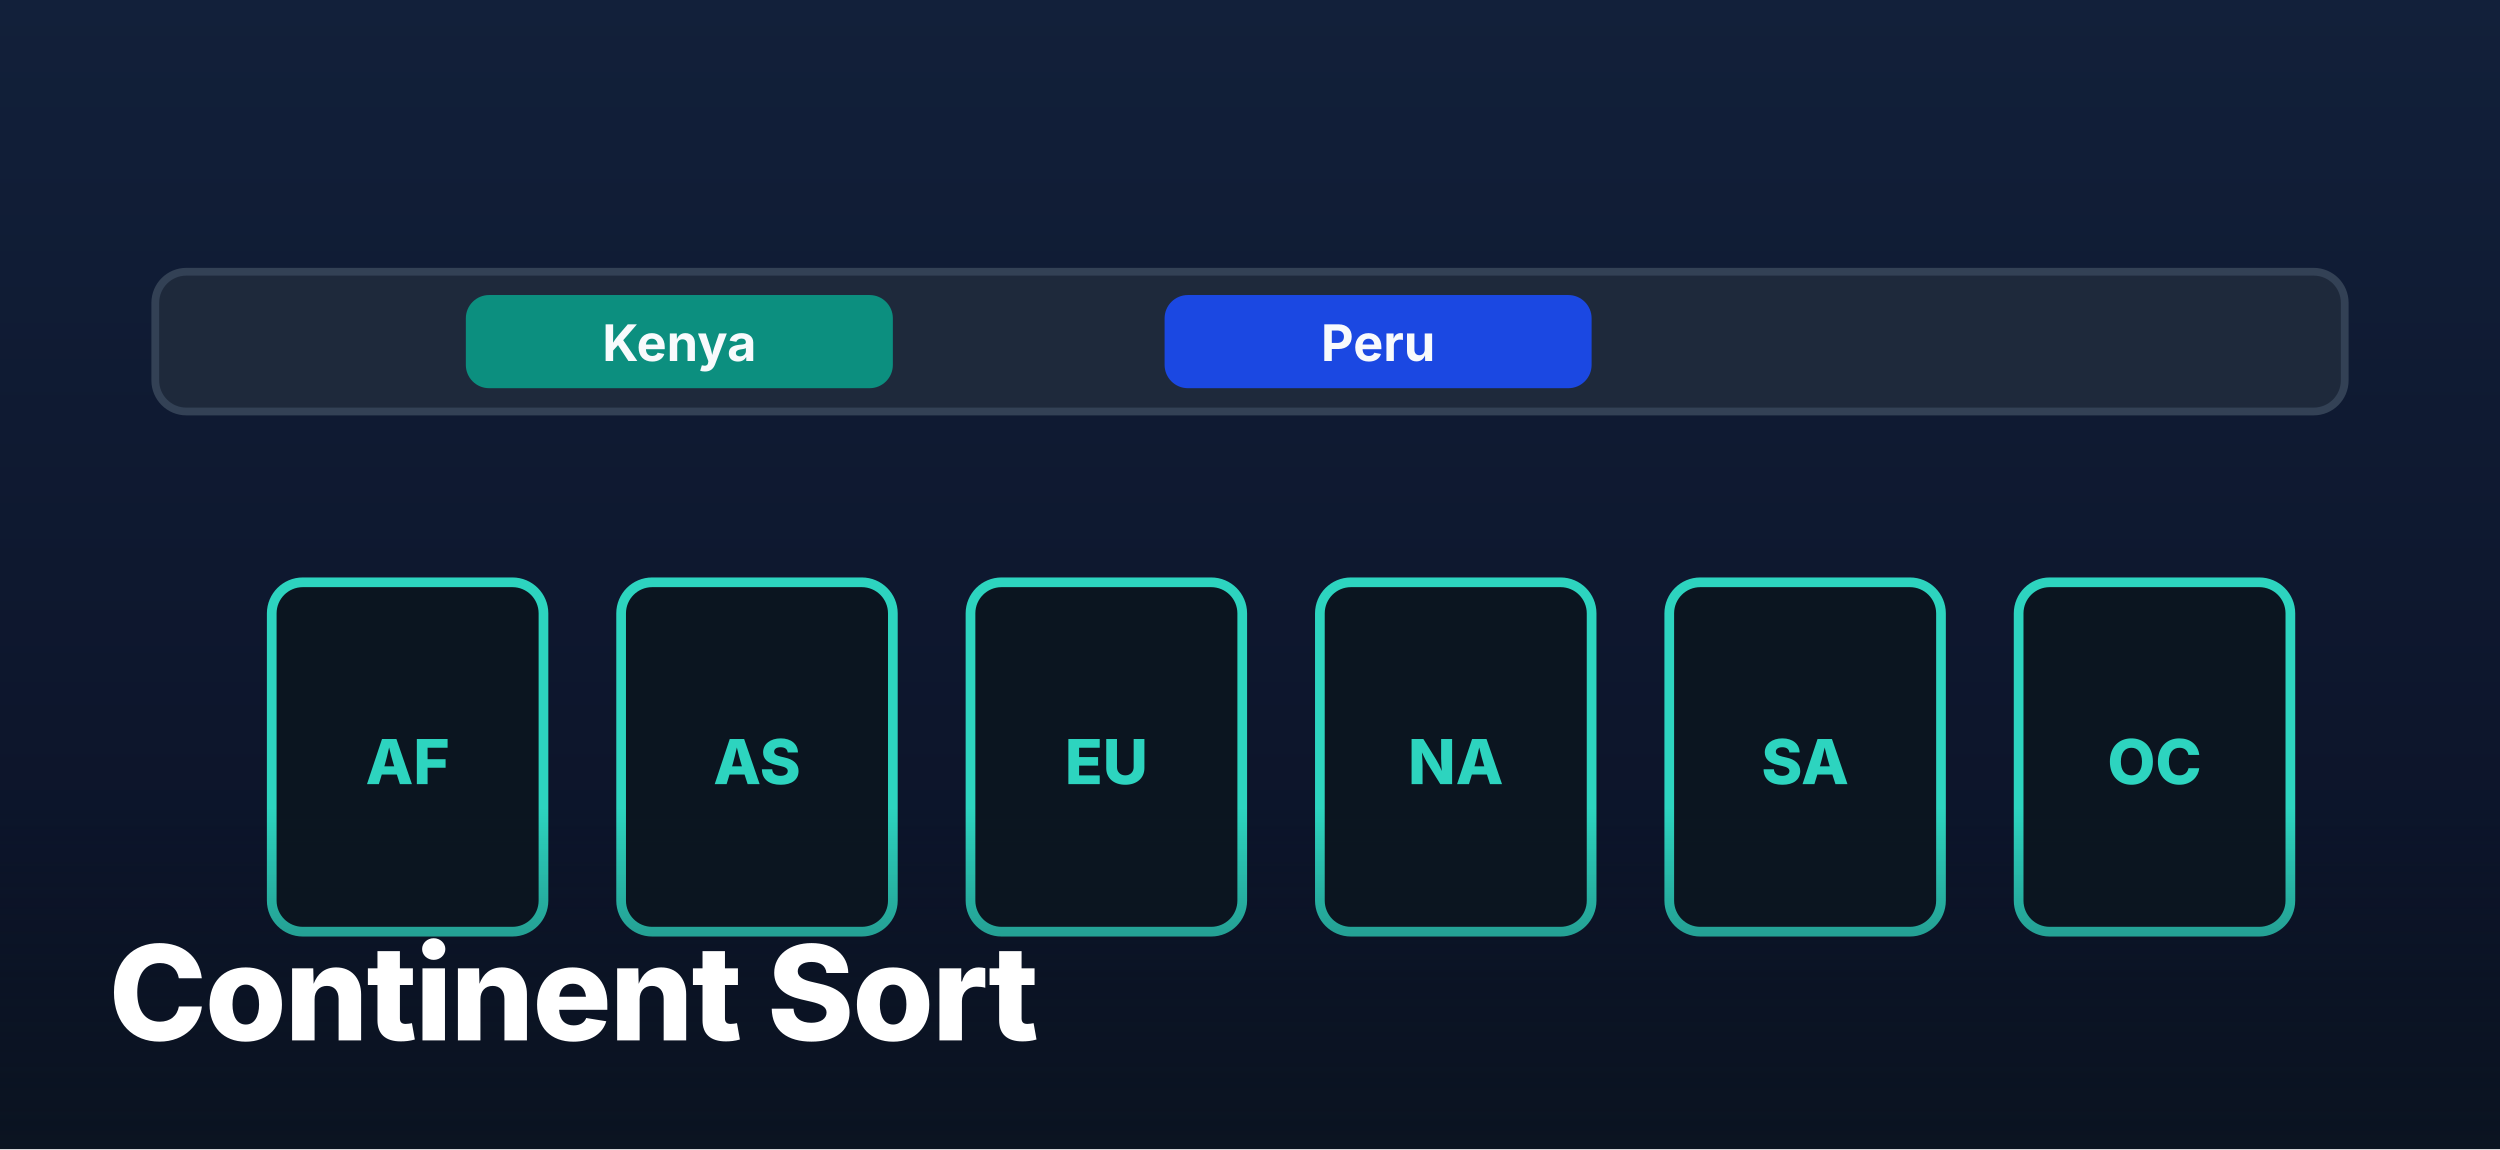
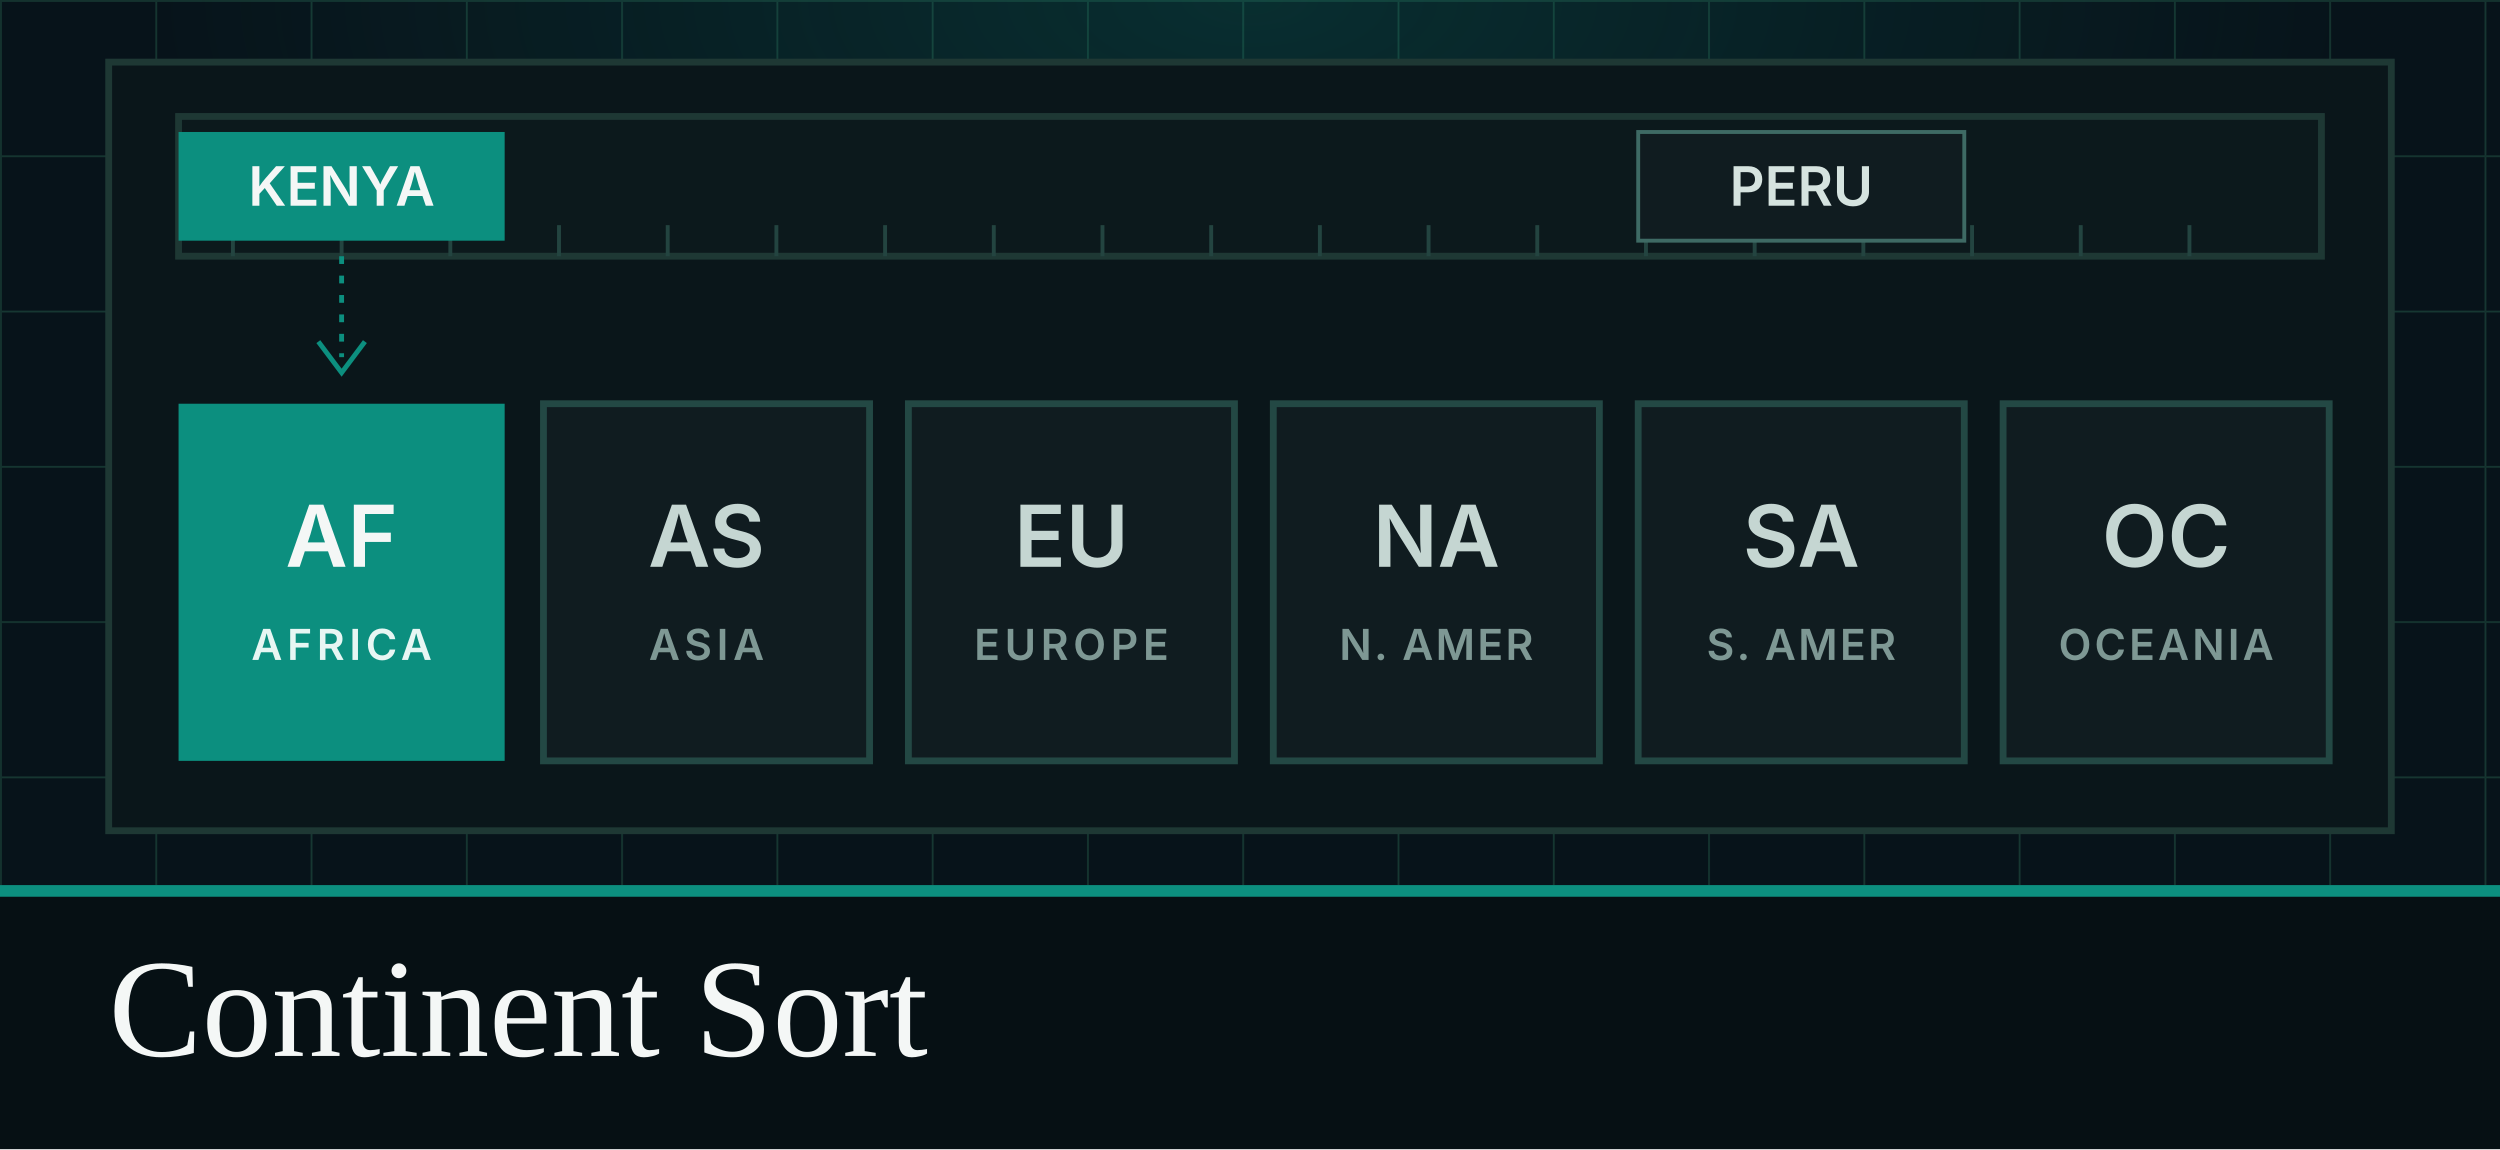
<svg xmlns="http://www.w3.org/2000/svg" viewBox="0 0 644 296" width="644" height="296" role="img" aria-label="Continent Sort">
  <defs>
-     <linearGradient id="bg" x1="0" y1="0" x2="0" y2="1">
-       <stop offset="0%" stop-color="#12203A" />
-       <stop offset="100%" stop-color="#0A1024" />
-     </linearGradient>
+     <radialGradient id="wash" cx="50%" cy="0%" r="68%">
+       <stop offset="0%" stop-color="#0C8F7F" stop-opacity="0.22" />
+       <stop offset="64%" stop-color="#0C8F7F" stop-opacity="0" />
+     </radialGradient>
+     <pattern id="grat" width="40" height="40" patternUnits="userSpaceOnUse">
+       <path d="M40 0 H0 V40" fill="none" stroke="#14322E" stroke-width="1" />
+     </pattern>
  </defs>
-   <rect width="644" height="296" fill="url(#bg)" />
-   <rect x="40" y="70" width="564" height="36" rx="8" fill="#1E293B" stroke="#334155" stroke-width="2" />
-   <rect x="120" y="76" width="110" height="24" rx="6" fill="#0C8F7F" />
-   <text x="175" y="93" text-anchor="middle" font-family="system-ui,-apple-system,Segoe UI,sans-serif" font-size="13" font-weight="700" fill="#F8FAFC">Kenya</text>
-   <rect x="300" y="76" width="110" height="24" rx="6" fill="#1B4DFF" opacity=".85" />
-   <text x="355" y="93" text-anchor="middle" font-family="system-ui,-apple-system,Segoe UI,sans-serif" font-size="13" font-weight="700" fill="#F8FAFC">Peru</text>
-   <g transform="translate(70,150)">
-     <rect width="70" height="90" rx="8" fill="#0B1520" stroke="#2DD4BF" stroke-width="2.5" />
-     <text x="35" y="52" text-anchor="middle" font-family="system-ui,-apple-system,Segoe UI,sans-serif" font-size="16" font-weight="800" fill="#2DD4BF">AF</text>
+   <rect width="644" height="296" fill="#07131A" />
+   <rect width="644" height="228" fill="url(#grat)" />
+   <rect width="644" height="296" fill="url(#wash)" />
+   <rect x="28" y="16" width="588" height="198" fill="#0A161A" stroke="#1E3834" stroke-width="1.75" />
+   <rect x="46" y="30" width="552" height="36" fill="#0C191C" stroke="#1E3834" stroke-width="1.75" />
+   <g stroke="#234440" stroke-width="1">
+     <path d="M60 66 V58 M88 66 V58 M116 66 V58 M144 66 V58 M172 66 V58 M200 66 V58 M228 66 V58 M256 66 V58 M284 66 V58 M312 66 V58 M340 66 V58 M368 66 V58 M396 66 V58 M424 66 V58 M452 66 V58 M480 66 V58 M508 66 V58 M536 66 V58 M564 66 V58" />
  </g>
-   <g transform="translate(160,150)">
-     <rect width="70" height="90" rx="8" fill="#0B1520" stroke="#2DD4BF" stroke-width="2.5" />
-     <text x="35" y="52" text-anchor="middle" font-family="system-ui,-apple-system,Segoe UI,sans-serif" font-size="16" font-weight="800" fill="#2DD4BF">AS</text>
+   <rect x="46" y="34" width="84" height="28" fill="#0C8F7F" />
+   <text x="88" y="53" text-anchor="middle" font-family="Inter, system-ui, -apple-system, 'Segoe UI', sans-serif" font-size="14" font-weight="600" fill="#F4F7F6">KENYA</text>
+   <rect x="422" y="34" width="84" height="28" fill="#101C20" stroke="#3E6A64" />
+   <text x="464" y="53" text-anchor="middle" font-family="Inter, system-ui, -apple-system, 'Segoe UI', sans-serif" font-size="14" font-weight="600" fill="#D5E3DF">PERU</text>
+   <line x1="88" y1="66" x2="88" y2="92" stroke="#0C8F7F" stroke-width="1.25" stroke-dasharray="2 3" />
+   <path d="M82 88 L88 96 L94 88" fill="none" stroke="#0C8F7F" stroke-width="1.25" />
+   <g font-family="Inter, system-ui, -apple-system, 'Segoe UI', sans-serif" text-anchor="middle">
+     <rect x="46" y="104" width="84" height="92" fill="#0C8F7F" />
+     <text x="88" y="146" font-size="22" font-weight="600" fill="#F4F7F6">AF</text>
+     <text x="88" y="170" font-size="11" font-weight="600" letter-spacing="1.2" fill="#E7F6F3">AFRICA</text>
+     <rect x="140" y="104" width="84" height="92" fill="#101C20" stroke="#234844" stroke-width="1.75" />
+     <text x="182" y="146" font-size="22" font-weight="600" fill="#C5D6D2">AS</text>
+     <text x="182" y="170" font-size="11" font-weight="600" letter-spacing="1.2" fill="#7E9894">ASIA</text>
+     <rect x="234" y="104" width="84" height="92" fill="#101C20" stroke="#234844" stroke-width="1.75" />
+     <text x="276" y="146" font-size="22" font-weight="600" fill="#C5D6D2">EU</text>
+     <text x="276" y="170" font-size="11" font-weight="600" letter-spacing="1.2" fill="#7E9894">EUROPE</text>
+     <rect x="328" y="104" width="84" height="92" fill="#101C20" stroke="#234844" stroke-width="1.75" />
+     <text x="370" y="146" font-size="22" font-weight="600" fill="#C5D6D2">NA</text>
+     <text x="370" y="170" font-size="11" font-weight="600" letter-spacing="0.6" fill="#7E9894">N. AMER</text>
+     <rect x="422" y="104" width="84" height="92" fill="#101C20" stroke="#234844" stroke-width="1.75" />
+     <text x="464" y="146" font-size="22" font-weight="600" fill="#C5D6D2">SA</text>
+     <text x="464" y="170" font-size="11" font-weight="600" letter-spacing="0.6" fill="#7E9894">S. AMER</text>
+     <rect x="516" y="104" width="84" height="92" fill="#101C20" stroke="#234844" stroke-width="1.75" />
+     <text x="558" y="146" font-size="22" font-weight="600" fill="#C5D6D2">OC</text>
+     <text x="558" y="170" font-size="11" font-weight="600" letter-spacing="0.8" fill="#7E9894">OCEANIA</text>
  </g>
-   <g transform="translate(250,150)">
-     <rect width="70" height="90" rx="8" fill="#0B1520" stroke="#2DD4BF" stroke-width="2.5" />
-     <text x="35" y="52" text-anchor="middle" font-family="system-ui,-apple-system,Segoe UI,sans-serif" font-size="16" font-weight="800" fill="#2DD4BF">EU</text>
-   </g>
-   <g transform="translate(340,150)">
-     <rect width="70" height="90" rx="8" fill="#0B1520" stroke="#2DD4BF" stroke-width="2.5" />
-     <text x="35" y="52" text-anchor="middle" font-family="system-ui,-apple-system,Segoe UI,sans-serif" font-size="16" font-weight="800" fill="#2DD4BF">NA</text>
-   </g>
-   <g transform="translate(430,150)">
-     <rect width="70" height="90" rx="8" fill="#0B1520" stroke="#2DD4BF" stroke-width="2.5" />
-     <text x="35" y="52" text-anchor="middle" font-family="system-ui,-apple-system,Segoe UI,sans-serif" font-size="16" font-weight="800" fill="#2DD4BF">SA</text>
-   </g>
-   <g transform="translate(520,150)">
-     <rect width="70" height="90" rx="8" fill="#0B1520" stroke="#2DD4BF" stroke-width="2.5" />
-     <text x="35" y="52" text-anchor="middle" font-family="system-ui,-apple-system,Segoe UI,sans-serif" font-size="16" font-weight="800" fill="#2DD4BF">OC</text>
-   </g>
-   <defs>
-     <linearGradient id="titleFade" x1="0" y1="0" x2="0" y2="1">
-       <stop offset="0%" stop-color="#0B1520" stop-opacity="0" />
-       <stop offset="100%" stop-color="#0B1520" stop-opacity="0.72" />
-     </linearGradient>
-   </defs>
-   <rect x="0" y="208" width="644" height="88" fill="url(#titleFade)" />
-   <text x="28" y="268" font-family="system-ui,-apple-system,BlinkMacSystemFont,Segoe UI,sans-serif" font-size="34" font-weight="800" fill="#FFFFFF" letter-spacing="-0.5">Continent Sort</text>
+   <rect x="0" y="228" width="644" height="68" fill="#061014" />
+   <rect x="0" y="228" width="644" height="3" fill="#0C8F7F" />
+   <text x="28" y="272" font-family="'Liberation Serif', 'Noto Serif', Georgia, 'Times New Roman', serif" font-size="36" fill="#F4F7F6">Continent Sort</text>
</svg>
